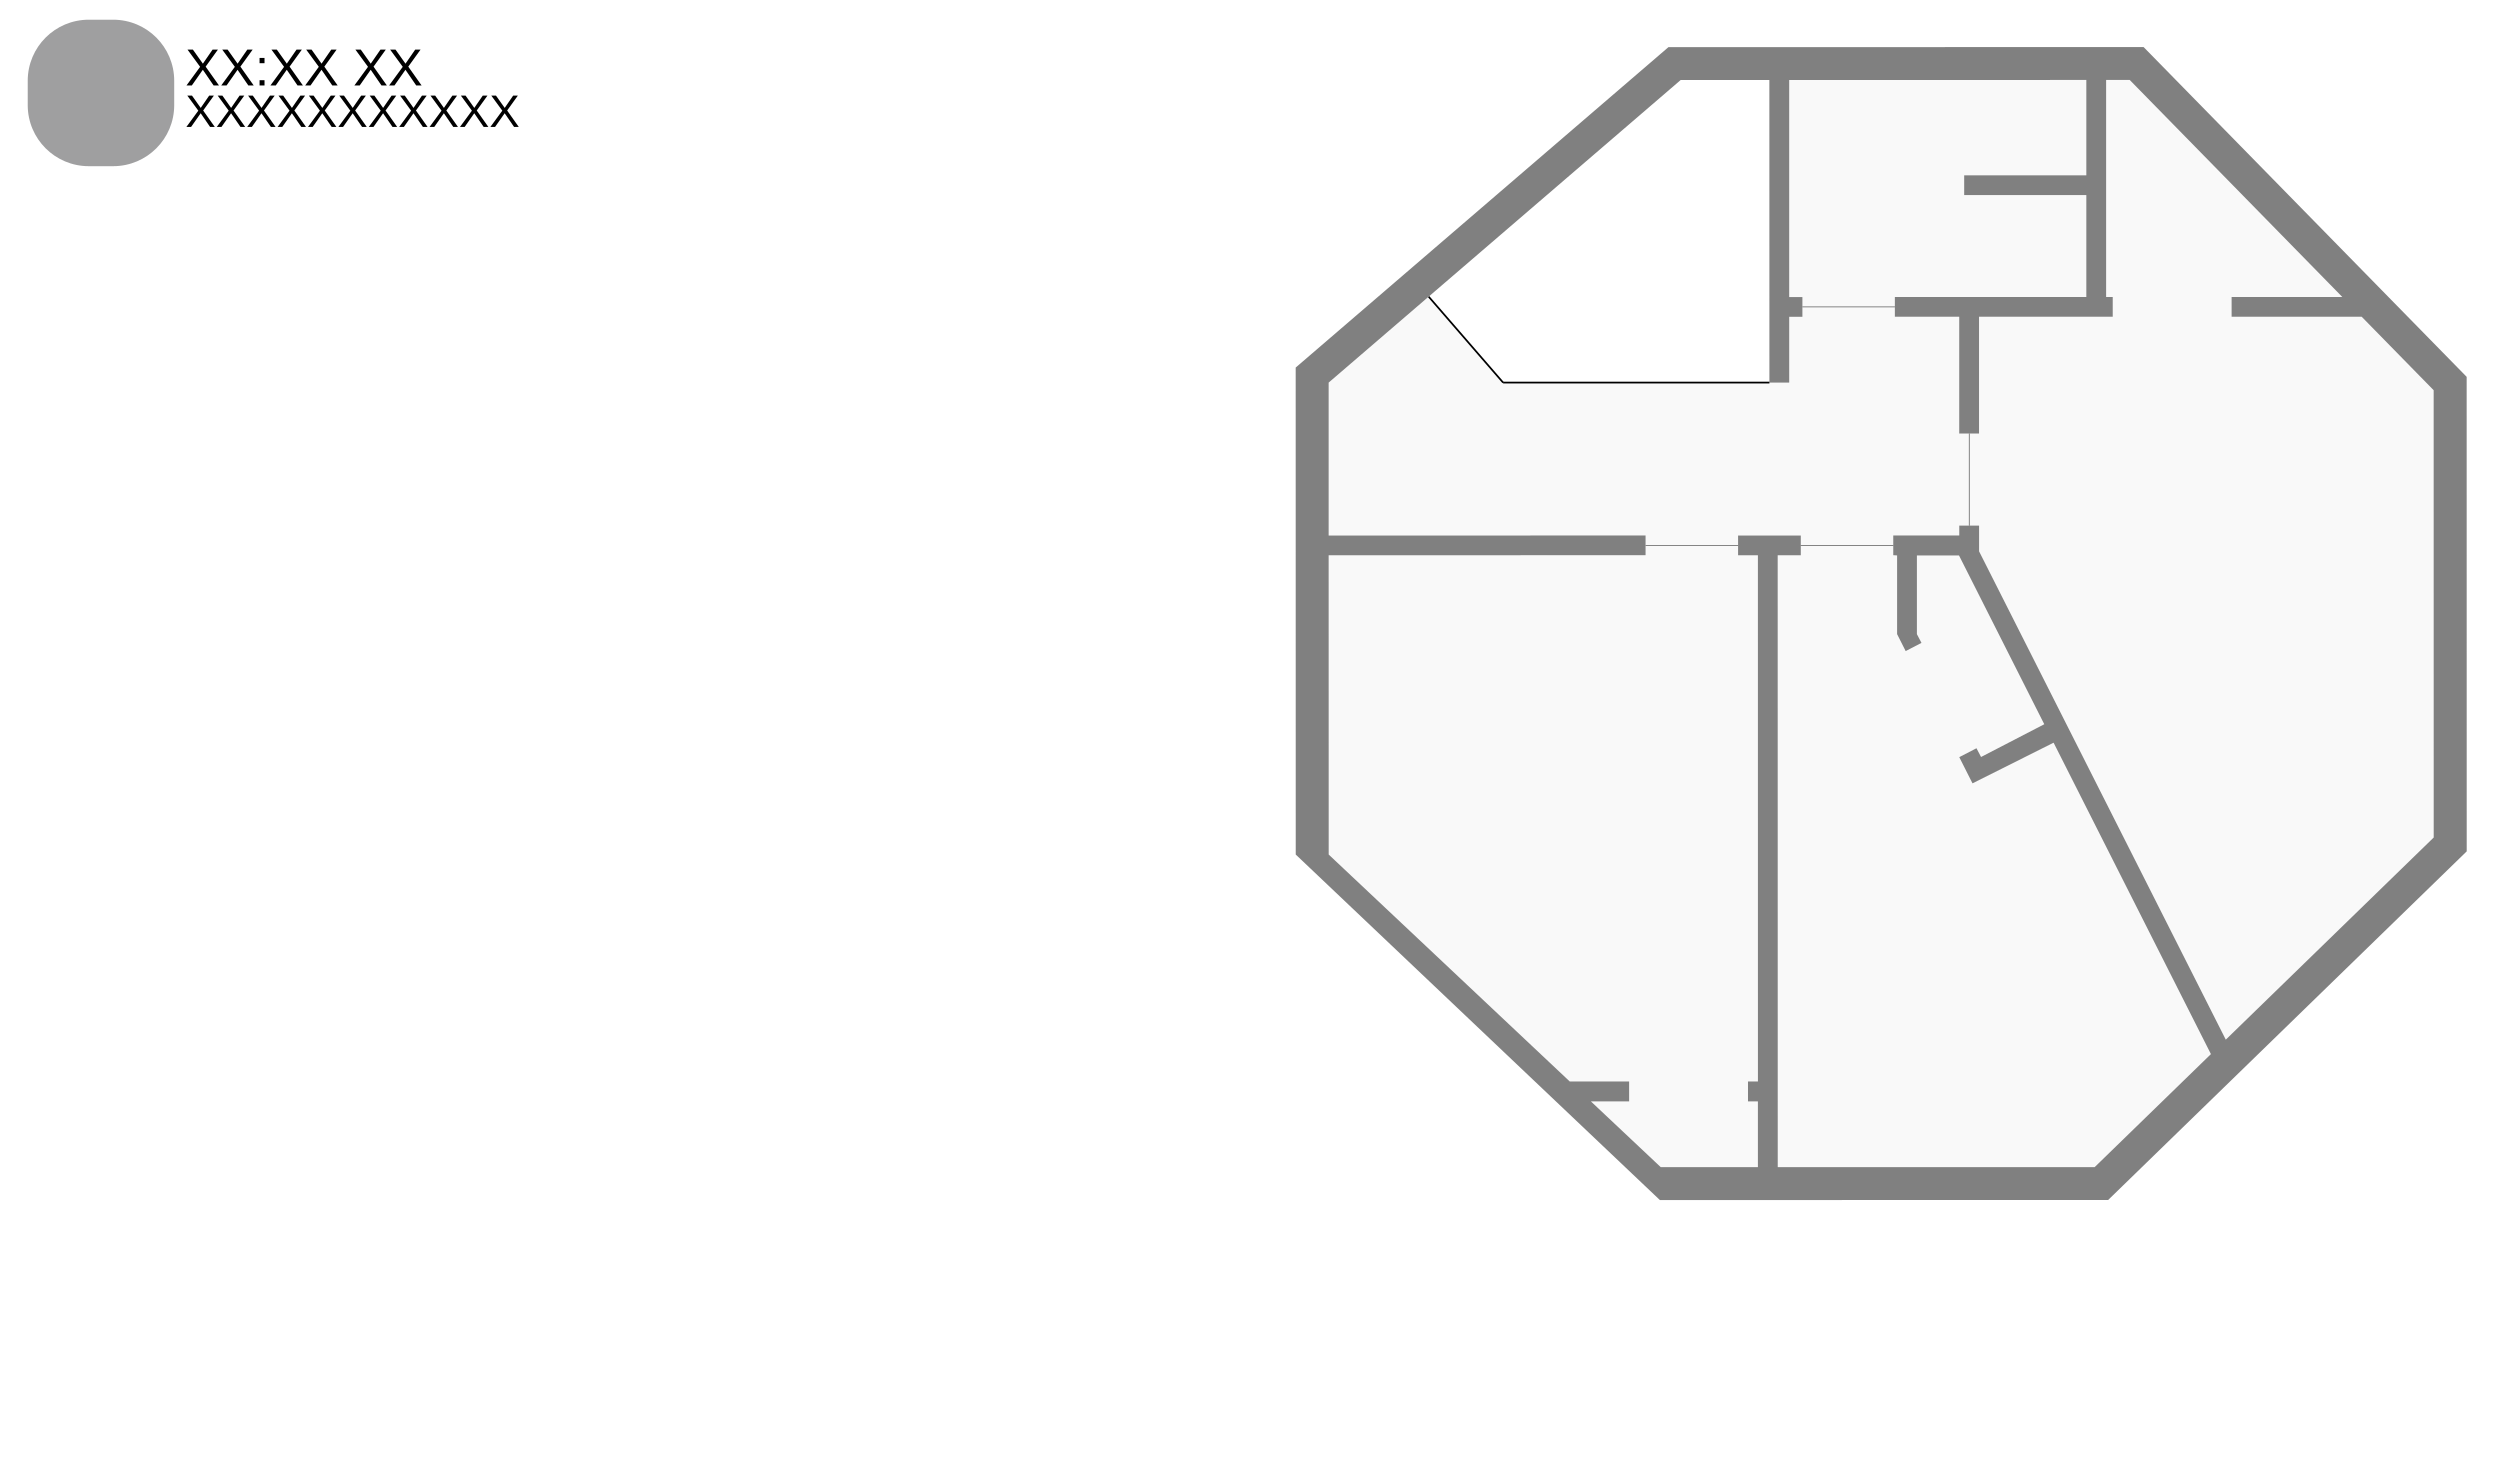
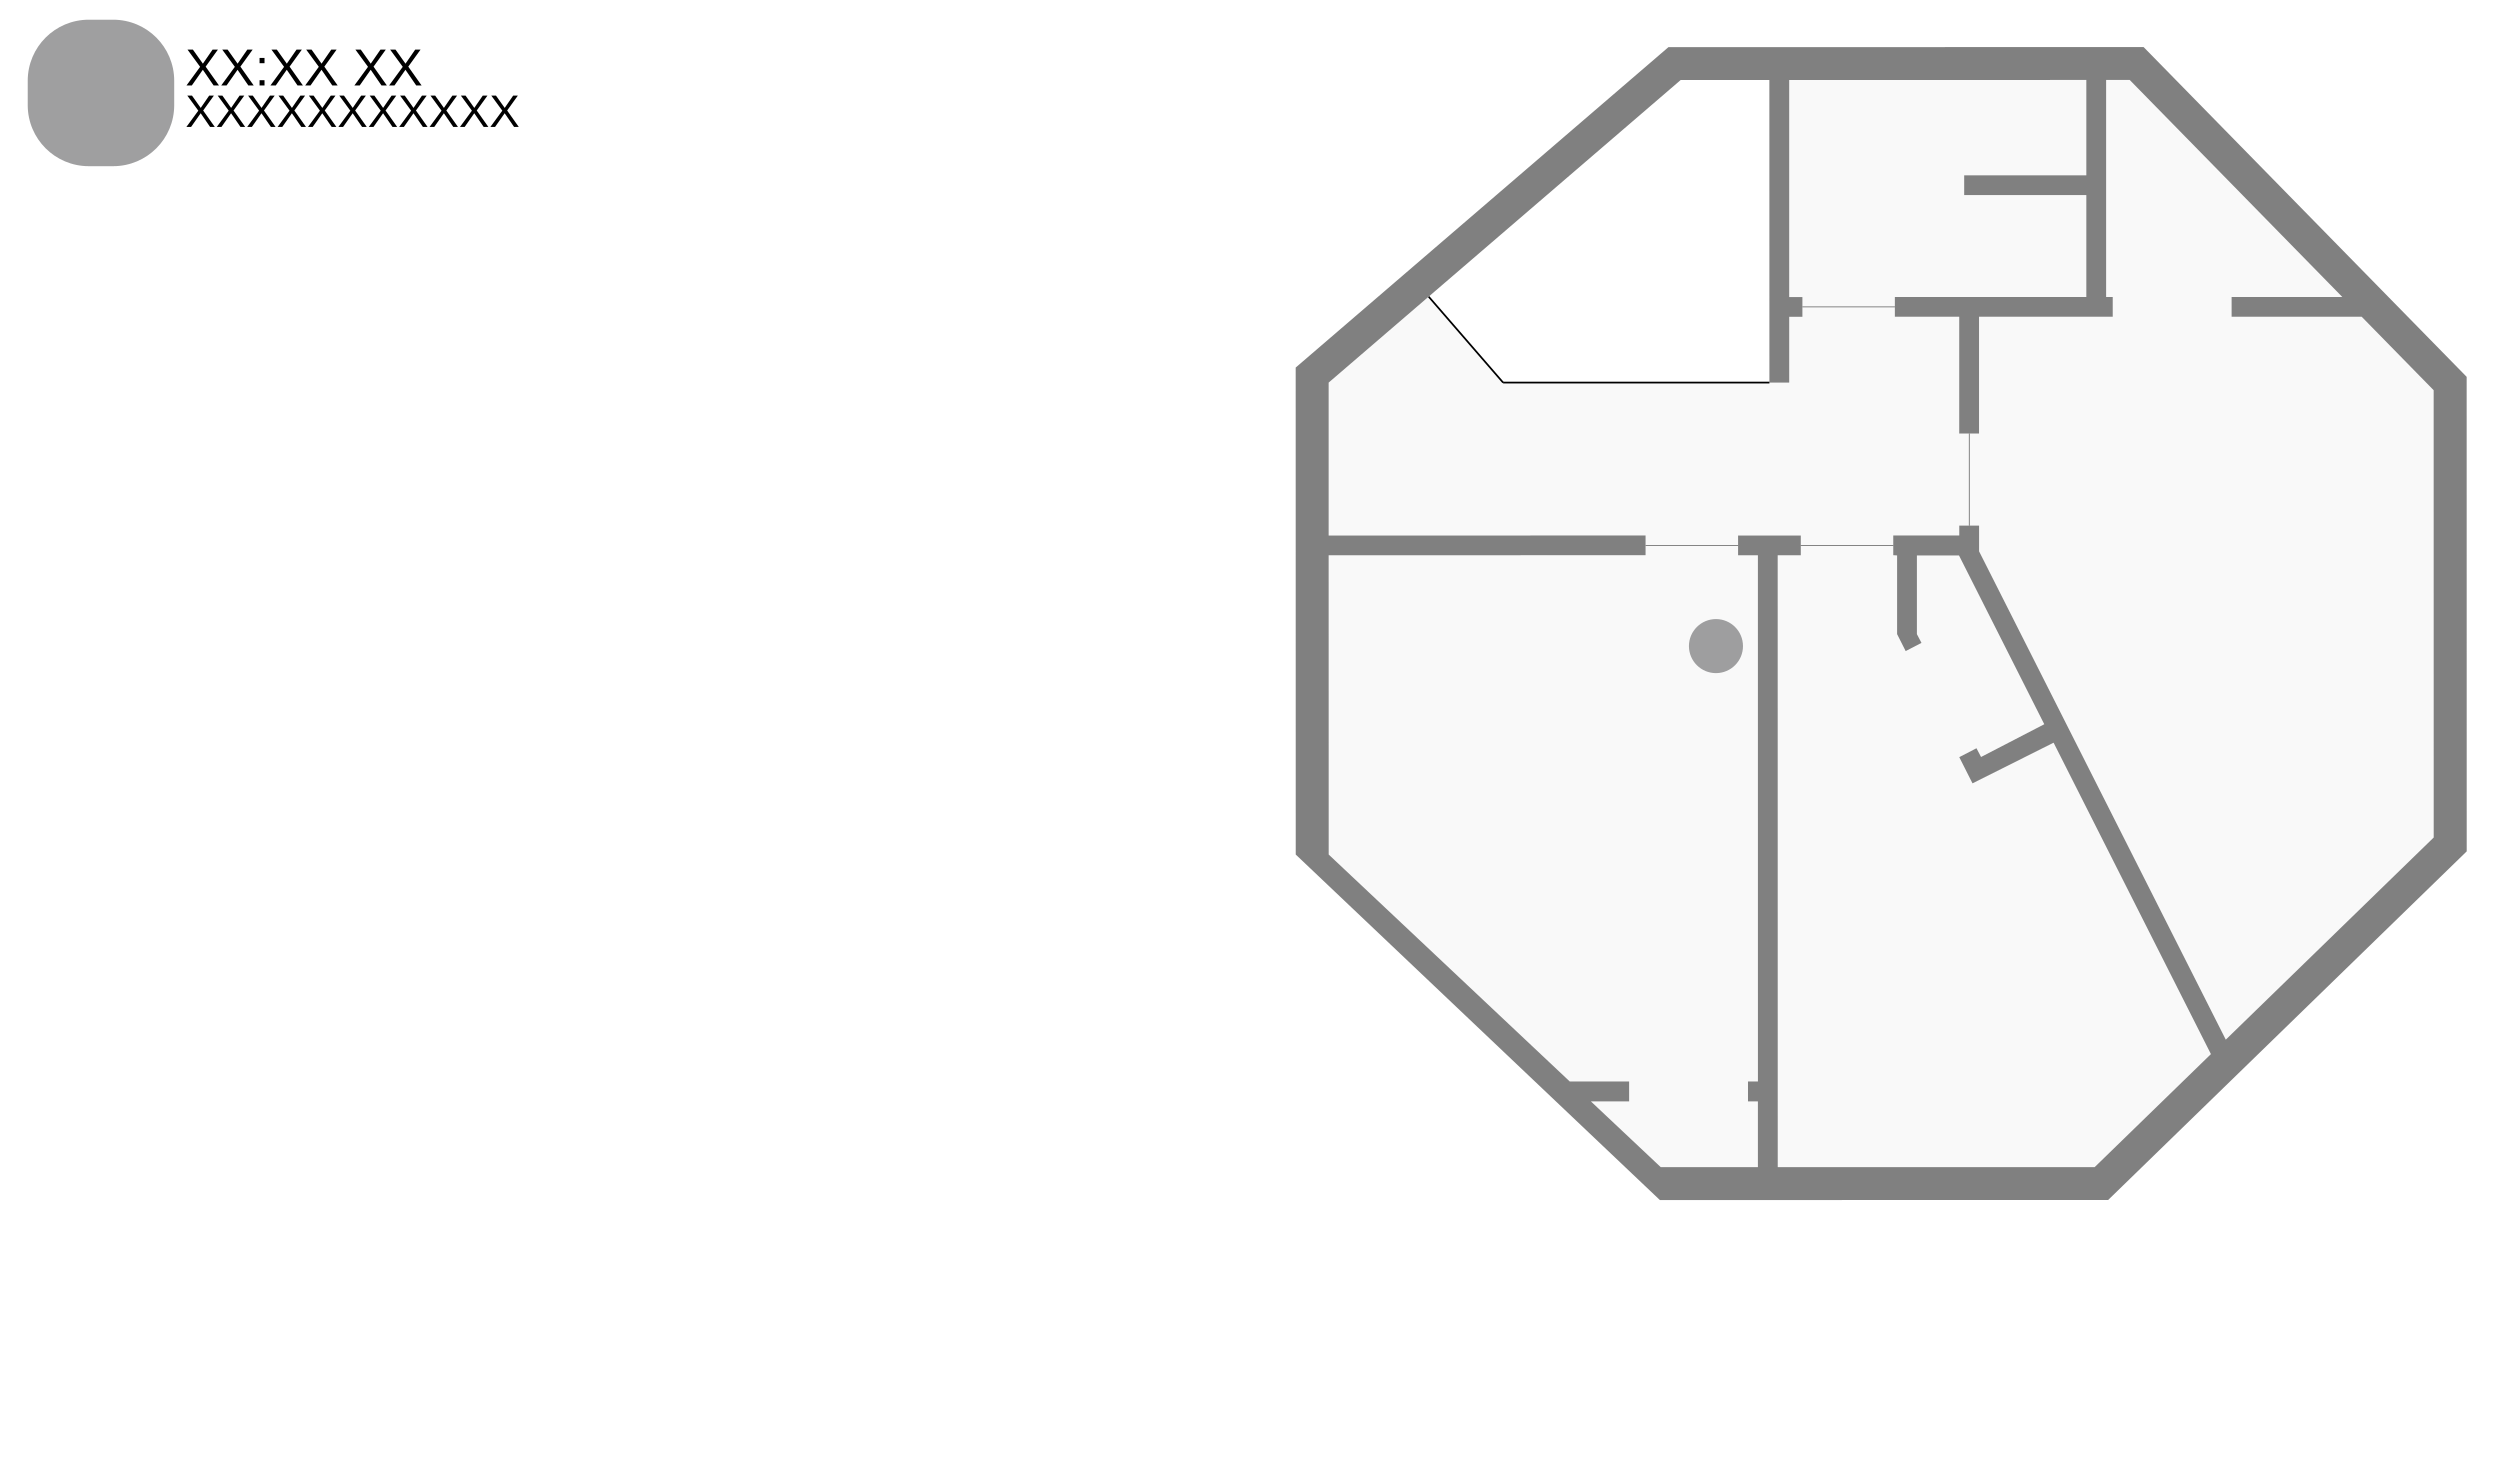
<svg xmlns="http://www.w3.org/2000/svg" width="1024" height="600" viewBox="0 0 1024 600" version="1.1" id="svg8">
  <defs id="defs2" />
  <text xml:space="preserve" style="font-style:normal;font-variant:normal;font-weight:normal;font-stretch:normal;font-size:18.667px;line-height:1.25;font-family:Arial;-inkscape-font-specification:Arial;letter-spacing:0px;word-spacing:0px;fill:#000000;fill-opacity:1;stroke:none" x="75.918" y="52" id="sensor.floorplan_date">
    <tspan id="tspan36" x="75.918" y="52">XXXXXXXXXXX</tspan>
  </text>
  <text xml:space="preserve" style="font-style:normal;font-variant:normal;font-weight:normal;font-stretch:normal;font-size:21.333px;line-height:1.25;font-family:Arial;-inkscape-font-specification:Arial;letter-spacing:0px;word-spacing:0px;fill:#000000;fill-opacity:1;stroke:none" x="75.906" y="35" id="sensor.floorplan_time">
    <tspan id="tspan32" x="75.906" y="35">XX:XX XX</tspan>
  </text>
  <rect style="fill:#8c8c8e;fill-opacity:0.833;stroke:none;stroke-width:6;stroke-linecap:butt;stroke-linejoin:round;stroke-miterlimit:4;stroke-dasharray:none;stroke-opacity:0;paint-order:markers stroke fill" id="sensor.dark_sky_icon" width="60" x="11.357" y="8.071" height="60" rx="25" ry="25" />
  <g id="upper_floor" transform="matrix(1.333333,0,0,-1.333333,525.7143,614.2857)" display="inline" style="display:inline">
    <g id="upper" display="inline" style="display:inline">
      <path id="sensor.chris_location" d="m 145.738,290.146 0.014,-161.65 -3.042,-2.7e-4 v -6.125 l 3.042,4.1e-4 v -20.206 h -29.843 l -21.461,20.204 11.75,9.9e-4 v 6.125 l -18.255,-0.001 -74.039,69.705 -0.014,91.938 97.359,0.014 v 3.031 h 28.397 v -3.031 h 6.085 z" style="fill:#f9f9f9;fill-rule:nonzero;stroke-width:0.145" />
      <path id="path827" d="m 158.921,296.209 h -19.269 v -3.031 h -28.397 l -1.3e-4,3.031 -97.359,-0.014 v 46.979 l 30.713,26.401 22.863,-26.396 h 81.814 6.085 v 20.206 h 4.056 v 3.031 h 28.396 v -3.031 h 19.776 v -35.866 h 3.043 v -28.289 h -3.042 v -3.031 h -20.283 v -3.031 h -28.396 v 3.031 z" style="fill:#f9f9f9;fill-rule:nonzero;stroke-width:0.145" />
      <path id="path829" d="m 151.838,102.165 -0.015,187.981 h 7.099 v 3.031 h 28.396 v -3.031 l 1.186,-0.071 v -24.177 l 2.63,-5.206 4.859,2.518 -1.404,2.689 v 24.177 h 12.924 l 26.198,-51.855 -19.418,-10.061 -1.404,2.689 -5.291,-2.741 4.067,-8.051 24.912,12.491 48.329,-95.66 -35.71,-34.718 -97.359,-0.014 z" style="fill:#f9f9f9;fill-rule:nonzero;stroke-width:0.145" />
      <path id="sensor.teresa_location" d="m 353.346,203.429 -63.871,-62.096 -75.789,150.012 v 7.9 h -3.043 v 28.289 h 3.042 v 35.866 h 41.073 v 6.062 h -2.028 v 66.68 h 7.242 l 65.317,-66.675 h -34.016 v -6.062 h 39.954 l 22.117,-22.577 0.014,-137.402 z" style="fill:#f9f9f9;fill-rule:nonzero;stroke-width:0.145" />
      <path id="path833" d="m 159.422,369.456 h -4.057 v 66.681 l 91.274,0.014 v -29.299 h -37.524 v -6.062 h 37.524 v -31.32 h -58.821 l 1.4e-4,-3.031 h -28.396 v 3.031 z" style="fill:#f9f9f9;fill-rule:nonzero;stroke-width:0.145" />
      <path id="path835" d="M 115.628,92.059 3.764,198.196 3.75,347.803 l 114.514,98.434 145.969,0.014 99.241,-101.304 0.014,-145.772 L 253.326,92.072 Z m 30.123,36.437 -0.014,161.65 h -6.085 v 3.031 3.031 h 19.269 v -3.031 -3.031 h -7.099 l 0.015,-187.981 97.359,0.014 35.71,34.718 -48.329,95.66 -24.912,-12.491 -4.067,8.051 5.291,2.741 1.404,-2.689 19.418,10.061 -26.198,51.855 H 194.588 V 265.908 l 1.404,-2.689 -4.859,-2.517 -2.63,5.206 v 24.177 l -1.185,0.071 v 3.031 3.031 h 20.283 v 3.031 h 3.043 3.043 v -7.9 l 75.789,-150.012 63.871,62.096 -0.014,137.402 -22.117,22.577 h -39.954 v 6.062 h 34.016 l -65.317,66.675 h -7.242 v -66.68 h 2.028 v -6.062 h -41.073 v -35.866 h -3.043 -3.043 v 35.866 h -19.776 v 3.031 3.031 h 58.821 v 31.32 h -37.524 v 6.062 h 37.524 v 29.299 l -91.274,-0.014 v -66.681 h 4.057 v -3.031 -3.031 h -4.056 v -20.206 h -6.085 l -0.014,92.949 H 122.021 L 44.591,369.579 13.877,343.179 v -46.979 l 97.359,0.014 1.3e-4,-3.031 v -3.031 l -97.359,-0.014 0.014,-91.938 74.039,-69.705 18.255,0.001 v -6.125 l -11.75,-9e-4 21.461,-20.204 h 29.843 v 20.206 l -3.042,-4.1e-4 v 6.125 l 3.042,4.1e-4 z" style="fill:#808080;fill-rule:nonzero;stroke-width:0.145" />
      <path id="path953" d="M 149.283,343.187 H 67.469" stroke-miterlimit="10" style="fill:none;stroke:#000000;stroke-width:0.537;stroke-miterlimit:10" />
      <path id="path1009" d="m 44.607,369.577 22.863,-26.396" stroke-miterlimit="10" style="fill:none;stroke:#000000;stroke-width:0.537;stroke-miterlimit:10" />
      <path id="path1015" d="M 159.423,366.425 H 187.819" stroke-miterlimit="10" style="fill:none;stroke:#000000;stroke-width:0.145;stroke-miterlimit:10" />
      <path id="path1021" d="M 210.641,327.532 V 299.244" stroke-miterlimit="10" style="fill:none;stroke:#000000;stroke-width:0.145;stroke-miterlimit:10" />
      <path id="path1027" d="M 187.318,293.18 H 158.922" stroke-miterlimit="10" style="fill:none;stroke:#000000;stroke-width:0.145;stroke-miterlimit:10" />
      <path id="path1033" d="m 111.256,293.174 h 28.397" stroke-miterlimit="10" style="fill:none;stroke:#000000;stroke-width:0.145;stroke-miterlimit:10" />
    </g>
  </g>
  <g id="layer1" />
+   <circle style="fill:#8c8c8e;fill-opacity:0.833;stroke:none;stroke-width:6;stroke-linecap:butt;stroke-linejoin:round;stroke-miterlimit:4;stroke-dasharray:none;stroke-opacity:0;paint-order:markers stroke fill" id="switch.sonoff_1" cx="702.857" cy="264.643" r="11.071" />
</svg>
